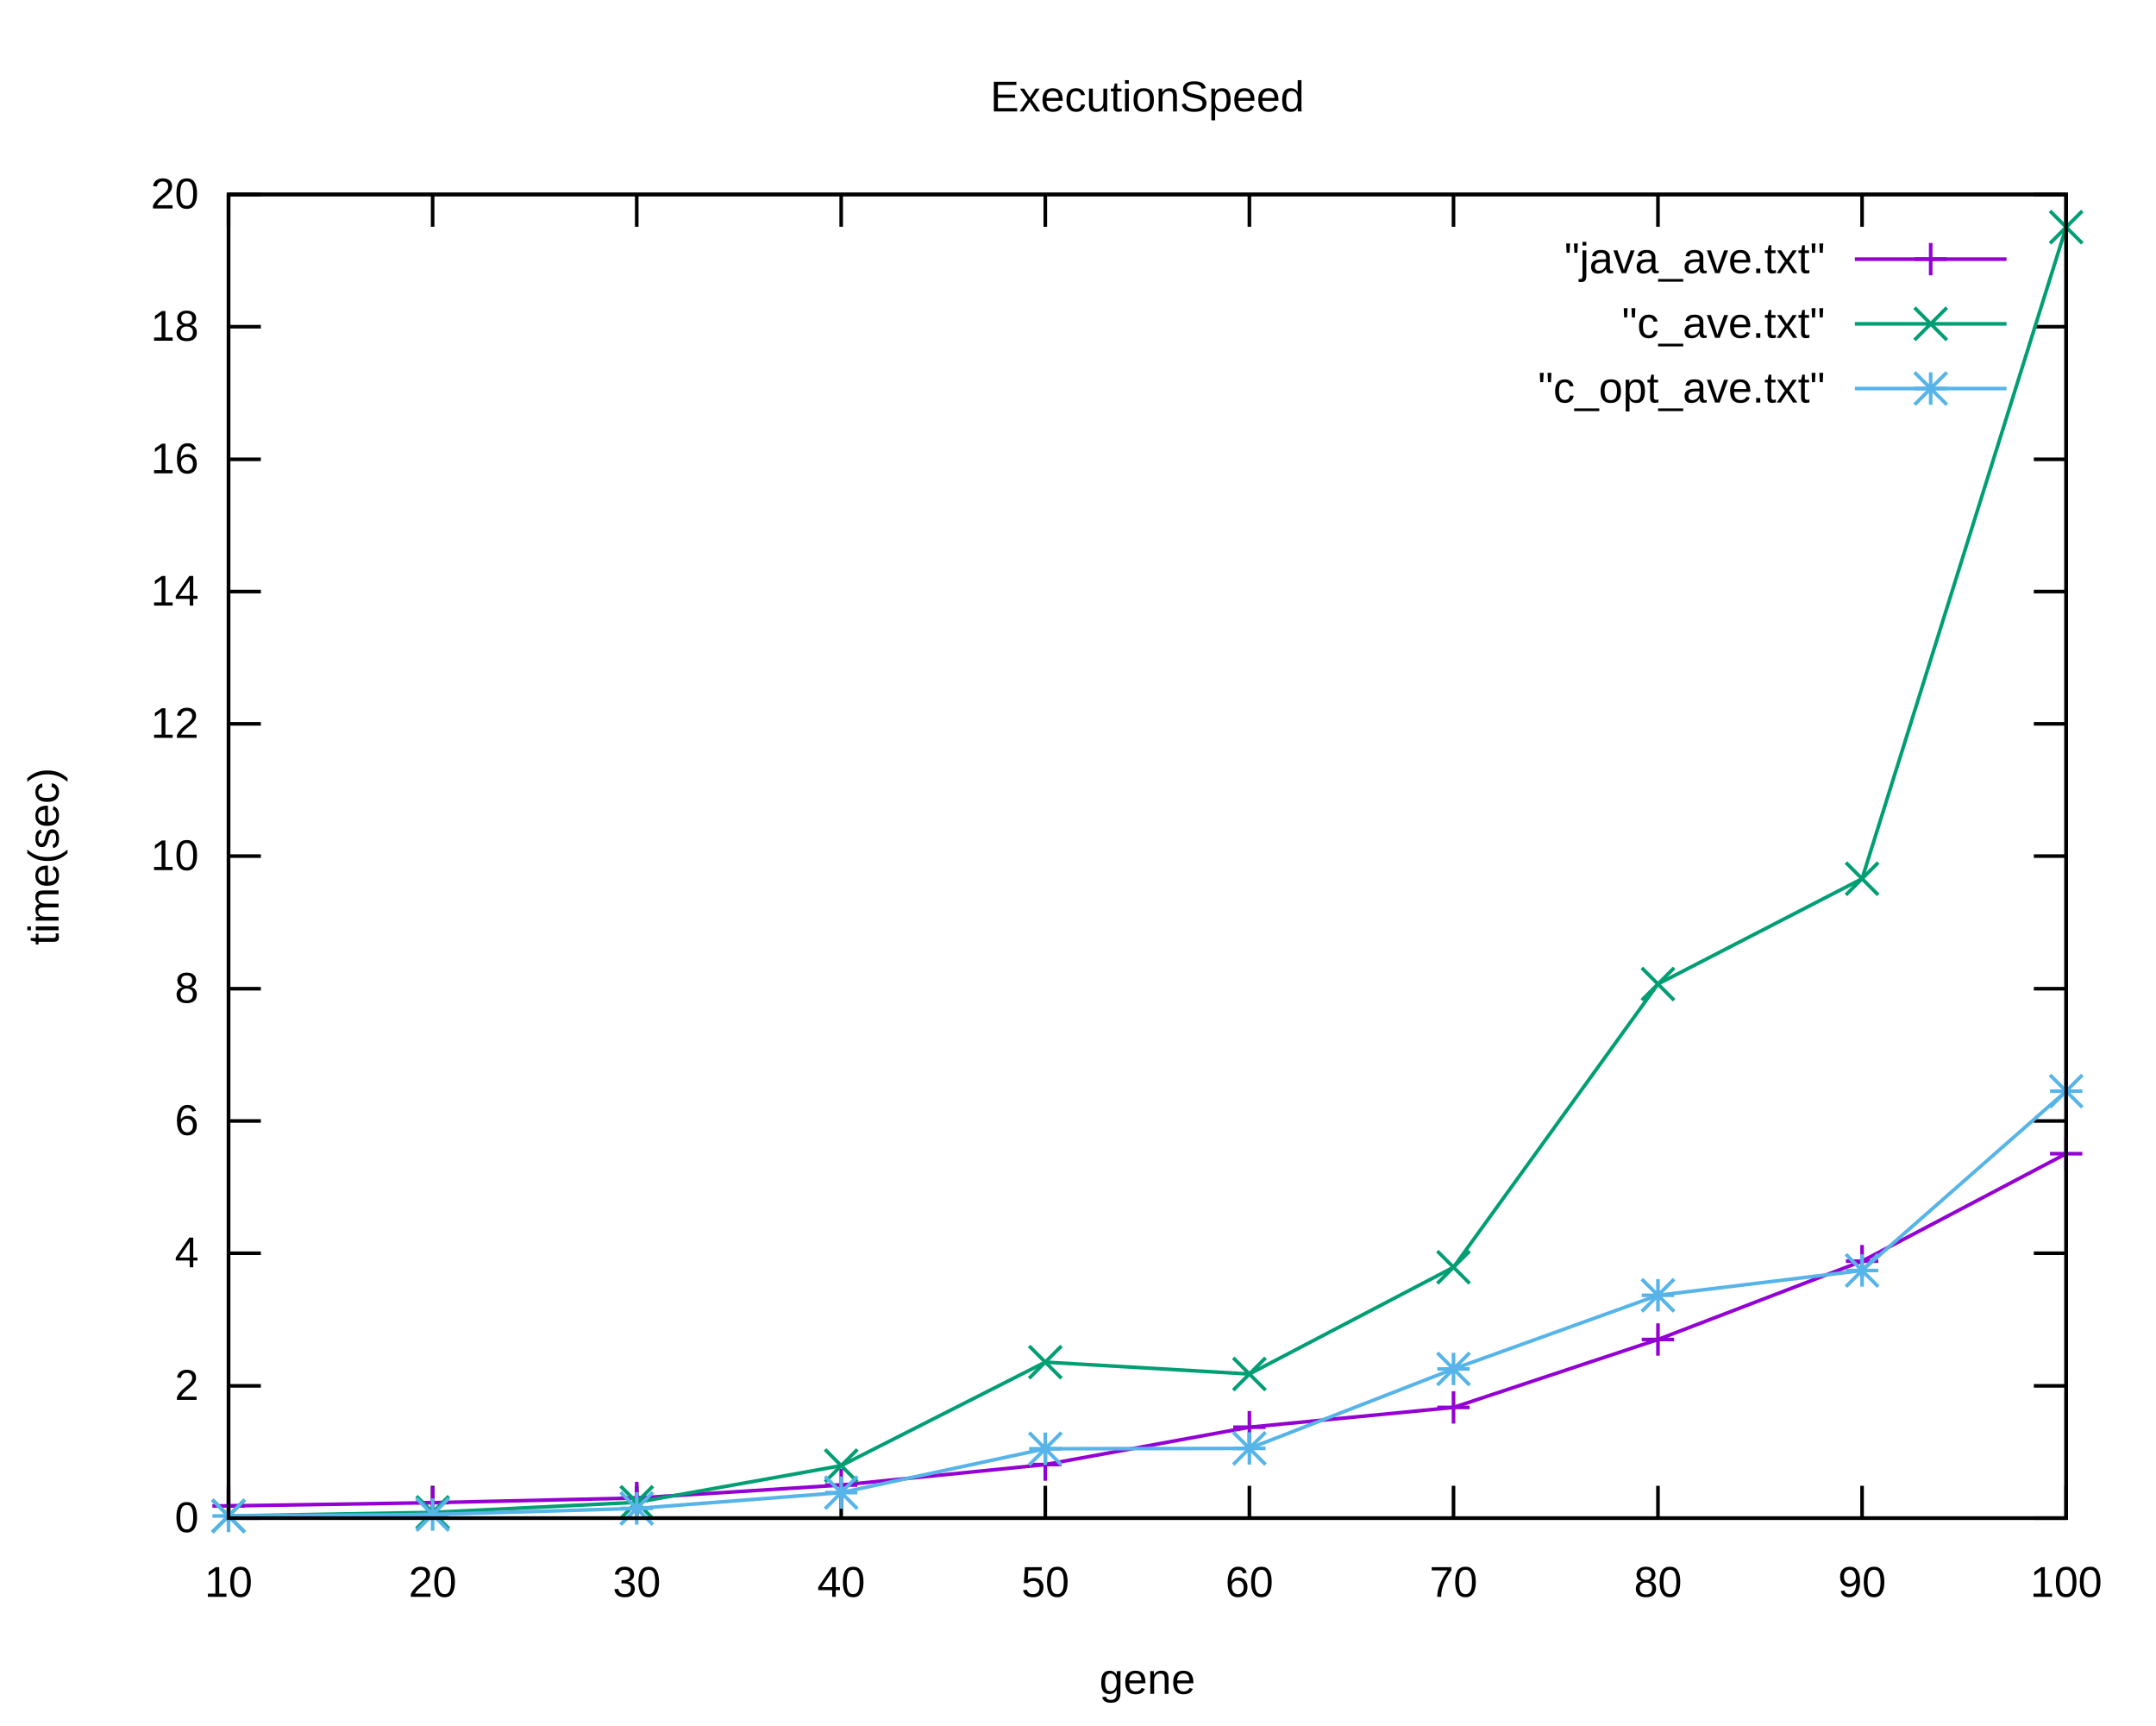
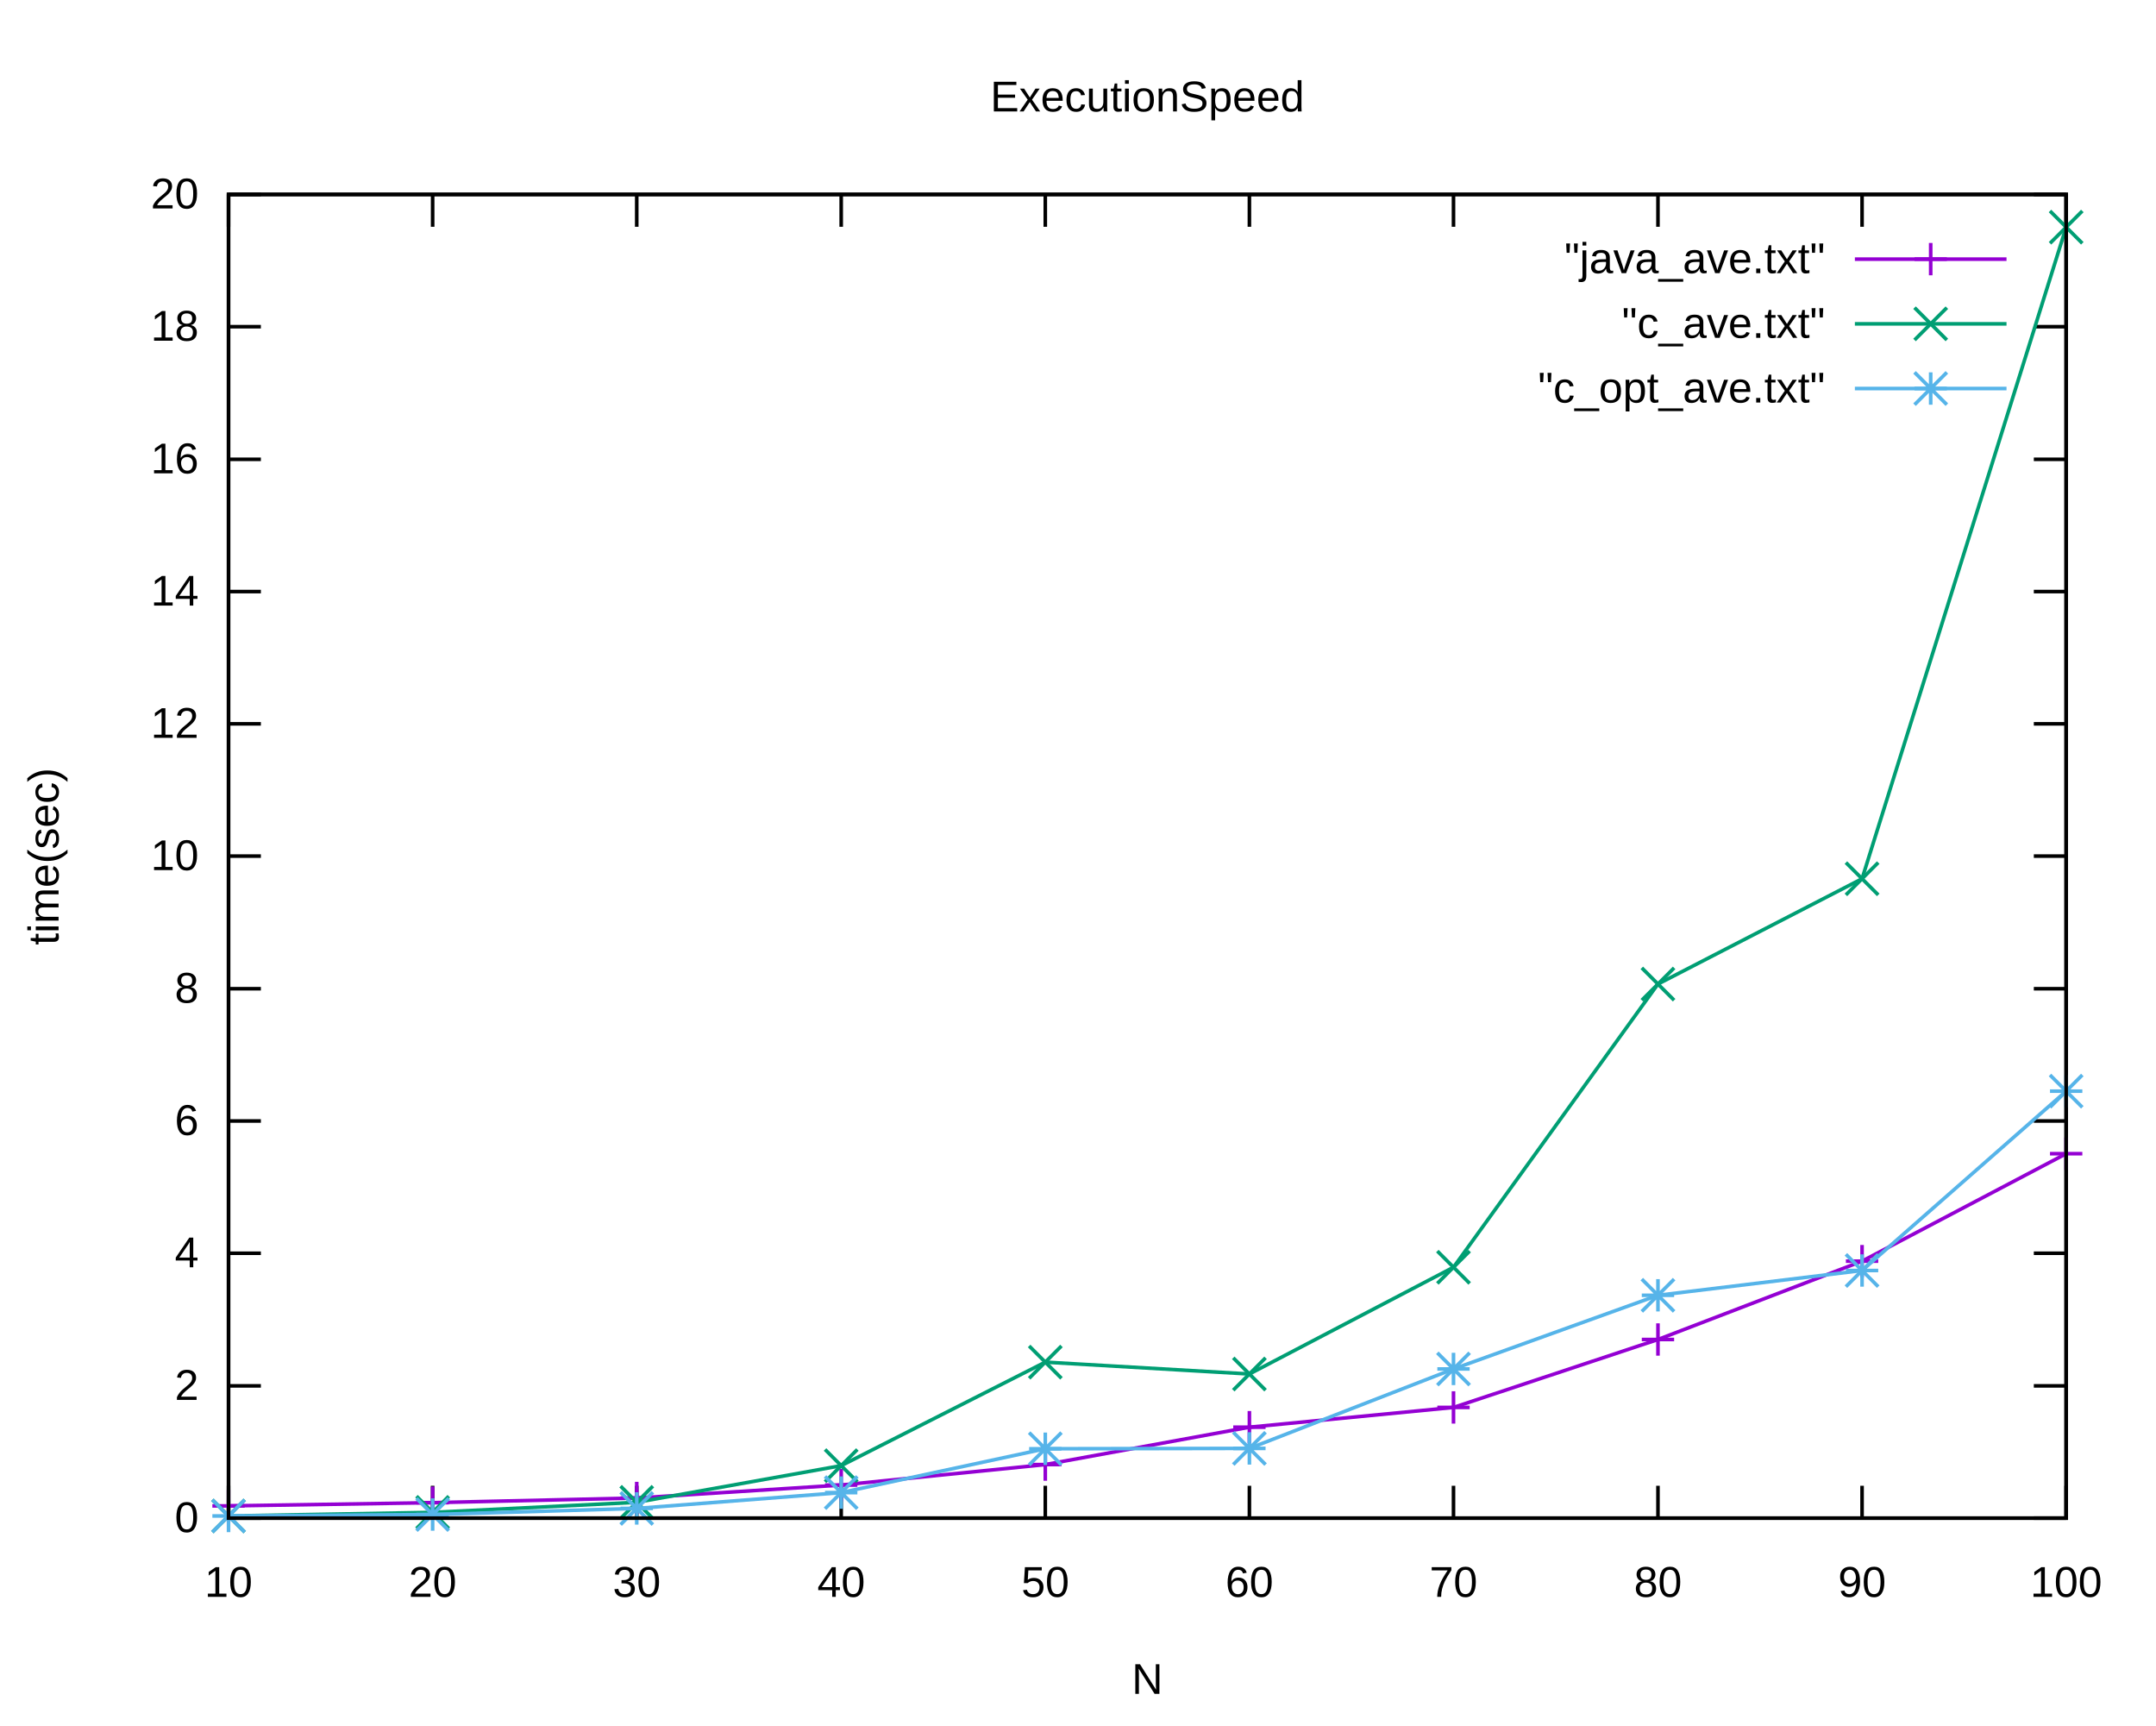
<svg xmlns="http://www.w3.org/2000/svg" xmlns:xlink="http://www.w3.org/1999/xlink" width="600" height="480" viewBox="0 0 600 480">
  <g id="gnuplot_canvas">
    <rect x="0" y="0" width="600" height="480" fill="none" />
    <defs>
      <circle id="gpDot" r="0.5" stroke-width="0.5" />
      <path id="gpPt0" stroke-width="0.222" stroke="currentColor" d="M-1,0 h2 M0,-1 v2" />
      <path id="gpPt1" stroke-width="0.222" stroke="currentColor" d="M-1,-1 L1,1 M1,-1 L-1,1" />
      <path id="gpPt2" stroke-width="0.222" stroke="currentColor" d="M-1,0 L1,0 M0,-1 L0,1 M-1,-1 L1,1 M-1,1 L1,-1" />
      <rect id="gpPt3" stroke-width="0.222" stroke="currentColor" x="-1" y="-1" width="2" height="2" />
      <rect id="gpPt4" stroke-width="0.222" stroke="currentColor" fill="currentColor" x="-1" y="-1" width="2" height="2" />
      <circle id="gpPt5" stroke-width="0.222" stroke="currentColor" cx="0" cy="0" r="1" />
      <use xlink:href="#gpPt5" id="gpPt6" fill="currentColor" stroke="none" />
      <path id="gpPt7" stroke-width="0.222" stroke="currentColor" d="M0,-1.33 L-1.33,0.67 L1.33,0.67 z" />
      <use xlink:href="#gpPt7" id="gpPt8" fill="currentColor" stroke="none" />
      <use xlink:href="#gpPt7" id="gpPt9" stroke="currentColor" transform="rotate(180)" />
      <use xlink:href="#gpPt9" id="gpPt10" fill="currentColor" stroke="none" />
      <use xlink:href="#gpPt3" id="gpPt11" stroke="currentColor" transform="rotate(45)" />
      <use xlink:href="#gpPt11" id="gpPt12" fill="currentColor" stroke="none" />
      <path id="gpPt13" stroke-width="0.222" stroke="currentColor" d="M0,1.330 L1.265,0.411 L0.782,-1.067 L-0.782,-1.076 L-1.265,0.411 z" />
      <use xlink:href="#gpPt13" id="gpPt14" fill="currentColor" stroke="none" />
      <filter id="textbox" filterUnits="objectBoundingBox" x="0" y="0" height="1" width="1">
        <feFlood flood-color="white" flood-opacity="1" result="bgnd" />
        <feComposite in="SourceGraphic" in2="bgnd" operator="atop" />
      </filter>
      <filter id="greybox" filterUnits="objectBoundingBox" x="0" y="0" height="1" width="1">
        <feFlood flood-color="lightgrey" flood-opacity="1" result="grey" />
        <feComposite in="SourceGraphic" in2="grey" operator="atop" />
      </filter>
    </defs>
    <g fill="none" color="white" stroke="currentColor" stroke-width="1.00" stroke-linecap="butt" stroke-linejoin="miter">
</g>
    <g fill="none" color="black" stroke="currentColor" stroke-width="1.00" stroke-linecap="butt" stroke-linejoin="miter">
      <path stroke="black" d="M63.6,422.4 L72.6,422.4 M575.0,422.4 L566.0,422.4  " />
      <g transform="translate(55.3,426.3)" stroke="none" fill="black" font-family="Arial" font-size="12.00" text-anchor="end">
        <text>
          <tspan font-family="Arial"> 0</tspan>
        </text>
      </g>
    </g>
    <g fill="none" color="black" stroke="currentColor" stroke-width="1.00" stroke-linecap="butt" stroke-linejoin="miter">
      <path stroke="black" d="M63.6,385.6 L72.6,385.6 M575.0,385.6 L566.0,385.6  " />
      <g transform="translate(55.3,389.5)" stroke="none" fill="black" font-family="Arial" font-size="12.00" text-anchor="end">
        <text>
          <tspan font-family="Arial"> 2</tspan>
        </text>
      </g>
    </g>
    <g fill="none" color="black" stroke="currentColor" stroke-width="1.00" stroke-linecap="butt" stroke-linejoin="miter">
      <path stroke="black" d="M63.6,348.7 L72.6,348.7 M575.0,348.7 L566.0,348.7  " />
      <g transform="translate(55.3,352.6)" stroke="none" fill="black" font-family="Arial" font-size="12.00" text-anchor="end">
        <text>
          <tspan font-family="Arial"> 4</tspan>
        </text>
      </g>
    </g>
    <g fill="none" color="black" stroke="currentColor" stroke-width="1.00" stroke-linecap="butt" stroke-linejoin="miter">
      <path stroke="black" d="M63.6,311.9 L72.6,311.9 M575.0,311.9 L566.0,311.9  " />
      <g transform="translate(55.3,315.8)" stroke="none" fill="black" font-family="Arial" font-size="12.00" text-anchor="end">
        <text>
          <tspan font-family="Arial"> 6</tspan>
        </text>
      </g>
    </g>
    <g fill="none" color="black" stroke="currentColor" stroke-width="1.00" stroke-linecap="butt" stroke-linejoin="miter">
      <path stroke="black" d="M63.6,275.1 L72.6,275.1 M575.0,275.1 L566.0,275.1  " />
      <g transform="translate(55.3,279.0)" stroke="none" fill="black" font-family="Arial" font-size="12.00" text-anchor="end">
        <text>
          <tspan font-family="Arial"> 8</tspan>
        </text>
      </g>
    </g>
    <g fill="none" color="black" stroke="currentColor" stroke-width="1.00" stroke-linecap="butt" stroke-linejoin="miter">
      <path stroke="black" d="M63.6,238.2 L72.6,238.2 M575.0,238.2 L566.0,238.2  " />
      <g transform="translate(55.3,242.1)" stroke="none" fill="black" font-family="Arial" font-size="12.00" text-anchor="end">
        <text>
          <tspan font-family="Arial"> 10</tspan>
        </text>
      </g>
    </g>
    <g fill="none" color="black" stroke="currentColor" stroke-width="1.00" stroke-linecap="butt" stroke-linejoin="miter">
      <path stroke="black" d="M63.6,201.4 L72.6,201.4 M575.0,201.4 L566.0,201.4  " />
      <g transform="translate(55.3,205.3)" stroke="none" fill="black" font-family="Arial" font-size="12.00" text-anchor="end">
        <text>
          <tspan font-family="Arial"> 12</tspan>
        </text>
      </g>
    </g>
    <g fill="none" color="black" stroke="currentColor" stroke-width="1.00" stroke-linecap="butt" stroke-linejoin="miter">
      <path stroke="black" d="M63.6,164.6 L72.6,164.6 M575.0,164.6 L566.0,164.6  " />
      <g transform="translate(55.3,168.5)" stroke="none" fill="black" font-family="Arial" font-size="12.00" text-anchor="end">
        <text>
          <tspan font-family="Arial"> 14</tspan>
        </text>
      </g>
    </g>
    <g fill="none" color="black" stroke="currentColor" stroke-width="1.00" stroke-linecap="butt" stroke-linejoin="miter">
      <path stroke="black" d="M63.6,127.8 L72.6,127.8 M575.0,127.8 L566.0,127.8  " />
      <g transform="translate(55.3,131.7)" stroke="none" fill="black" font-family="Arial" font-size="12.00" text-anchor="end">
        <text>
          <tspan font-family="Arial"> 16</tspan>
        </text>
      </g>
    </g>
    <g fill="none" color="black" stroke="currentColor" stroke-width="1.00" stroke-linecap="butt" stroke-linejoin="miter">
      <path stroke="black" d="M63.6,90.9 L72.6,90.9 M575.0,90.9 L566.0,90.9  " />
      <g transform="translate(55.3,94.8)" stroke="none" fill="black" font-family="Arial" font-size="12.00" text-anchor="end">
        <text>
          <tspan font-family="Arial"> 18</tspan>
        </text>
      </g>
    </g>
    <g fill="none" color="black" stroke="currentColor" stroke-width="1.00" stroke-linecap="butt" stroke-linejoin="miter">
      <path stroke="black" d="M63.6,54.1 L72.6,54.1 M575.0,54.1 L566.0,54.1  " />
      <g transform="translate(55.3,58.0)" stroke="none" fill="black" font-family="Arial" font-size="12.00" text-anchor="end">
        <text>
          <tspan font-family="Arial"> 20</tspan>
        </text>
      </g>
    </g>
    <g fill="none" color="black" stroke="currentColor" stroke-width="1.00" stroke-linecap="butt" stroke-linejoin="miter">
      <path stroke="black" d="M63.6,422.4 L63.6,413.4 M63.6,54.1 L63.6,63.1  " />
      <g transform="translate(63.6,444.3)" stroke="none" fill="black" font-family="Arial" font-size="12.00" text-anchor="middle">
        <text>
          <tspan font-family="Arial"> 10</tspan>
        </text>
      </g>
    </g>
    <g fill="none" color="black" stroke="currentColor" stroke-width="1.00" stroke-linecap="butt" stroke-linejoin="miter">
      <path stroke="black" d="M120.4,422.4 L120.4,413.4 M120.4,54.1 L120.4,63.1  " />
      <g transform="translate(120.4,444.3)" stroke="none" fill="black" font-family="Arial" font-size="12.00" text-anchor="middle">
        <text>
          <tspan font-family="Arial"> 20</tspan>
        </text>
      </g>
    </g>
    <g fill="none" color="black" stroke="currentColor" stroke-width="1.00" stroke-linecap="butt" stroke-linejoin="miter">
      <path stroke="black" d="M177.2,422.4 L177.2,413.4 M177.2,54.1 L177.2,63.1  " />
      <g transform="translate(177.2,444.3)" stroke="none" fill="black" font-family="Arial" font-size="12.00" text-anchor="middle">
        <text>
          <tspan font-family="Arial"> 30</tspan>
        </text>
      </g>
    </g>
    <g fill="none" color="black" stroke="currentColor" stroke-width="1.00" stroke-linecap="butt" stroke-linejoin="miter">
      <path stroke="black" d="M234.1,422.4 L234.1,413.4 M234.1,54.1 L234.1,63.1  " />
      <g transform="translate(234.1,444.3)" stroke="none" fill="black" font-family="Arial" font-size="12.00" text-anchor="middle">
        <text>
          <tspan font-family="Arial"> 40</tspan>
        </text>
      </g>
    </g>
    <g fill="none" color="black" stroke="currentColor" stroke-width="1.00" stroke-linecap="butt" stroke-linejoin="miter">
      <path stroke="black" d="M290.9,422.4 L290.9,413.4 M290.9,54.1 L290.9,63.1  " />
      <g transform="translate(290.9,444.3)" stroke="none" fill="black" font-family="Arial" font-size="12.00" text-anchor="middle">
        <text>
          <tspan font-family="Arial"> 50</tspan>
        </text>
      </g>
    </g>
    <g fill="none" color="black" stroke="currentColor" stroke-width="1.00" stroke-linecap="butt" stroke-linejoin="miter">
      <path stroke="black" d="M347.7,422.4 L347.7,413.4 M347.7,54.1 L347.7,63.1  " />
      <g transform="translate(347.7,444.3)" stroke="none" fill="black" font-family="Arial" font-size="12.00" text-anchor="middle">
        <text>
          <tspan font-family="Arial"> 60</tspan>
        </text>
      </g>
    </g>
    <g fill="none" color="black" stroke="currentColor" stroke-width="1.00" stroke-linecap="butt" stroke-linejoin="miter">
      <path stroke="black" d="M404.5,422.4 L404.5,413.4 M404.5,54.1 L404.5,63.1  " />
      <g transform="translate(404.5,444.3)" stroke="none" fill="black" font-family="Arial" font-size="12.00" text-anchor="middle">
        <text>
          <tspan font-family="Arial"> 70</tspan>
        </text>
      </g>
    </g>
    <g fill="none" color="black" stroke="currentColor" stroke-width="1.00" stroke-linecap="butt" stroke-linejoin="miter">
      <path stroke="black" d="M461.4,422.4 L461.4,413.4 M461.4,54.1 L461.4,63.1  " />
      <g transform="translate(461.4,444.3)" stroke="none" fill="black" font-family="Arial" font-size="12.00" text-anchor="middle">
        <text>
          <tspan font-family="Arial"> 80</tspan>
        </text>
      </g>
    </g>
    <g fill="none" color="black" stroke="currentColor" stroke-width="1.00" stroke-linecap="butt" stroke-linejoin="miter">
      <path stroke="black" d="M518.2,422.4 L518.2,413.4 M518.2,54.1 L518.2,63.1  " />
      <g transform="translate(518.2,444.3)" stroke="none" fill="black" font-family="Arial" font-size="12.00" text-anchor="middle">
        <text>
          <tspan font-family="Arial"> 90</tspan>
        </text>
      </g>
    </g>
    <g fill="none" color="black" stroke="currentColor" stroke-width="1.00" stroke-linecap="butt" stroke-linejoin="miter">
      <path stroke="black" d="M575.0,422.4 L575.0,413.4 M575.0,54.1 L575.0,63.1  " />
      <g transform="translate(575.0,444.3)" stroke="none" fill="black" font-family="Arial" font-size="12.00" text-anchor="middle">
        <text>
          <tspan font-family="Arial"> 100</tspan>
        </text>
      </g>
    </g>
    <g fill="none" color="black" stroke="currentColor" stroke-width="1.00" stroke-linecap="butt" stroke-linejoin="miter">
</g>
    <g fill="none" color="black" stroke="currentColor" stroke-width="1.00" stroke-linecap="butt" stroke-linejoin="miter">
      <path stroke="black" d="M63.6,54.1 L63.6,422.4 L575.0,422.4 L575.0,54.1 L63.6,54.1 Z  " />
    </g>
    <g fill="none" color="black" stroke="currentColor" stroke-width="1.00" stroke-linecap="butt" stroke-linejoin="miter">
      <g transform="translate(16.3,238.3) rotate(270)" stroke="none" fill="black" font-family="Arial" font-size="12.00" text-anchor="middle">
        <text>
          <tspan font-family="Arial">time(sec)</tspan>
        </text>
      </g>
    </g>
    <g fill="none" color="black" stroke="currentColor" stroke-width="1.00" stroke-linecap="butt" stroke-linejoin="miter">
      <g transform="translate(319.3,471.3)" stroke="none" fill="black" font-family="Arial" font-size="12.00" text-anchor="middle">
        <text>
-           <tspan font-family="Arial">gene</tspan>
+           <tspan font-family="Arial">N</tspan>
        </text>
      </g>
    </g>
    <g fill="none" color="black" stroke="currentColor" stroke-width="1.00" stroke-linecap="butt" stroke-linejoin="miter">
      <g transform="translate(319.3,31.0)" stroke="none" fill="black" font-family="Arial" font-size="12.00" text-anchor="middle">
        <text>
          <tspan font-family="Arial">ExecutionSpeed</tspan>
        </text>
      </g>
    </g>
    <g id="gnuplot_plot_1">
      <g fill="none" color="black" stroke="currentColor" stroke-width="1.00" stroke-linecap="butt" stroke-linejoin="miter">
        <g transform="translate(507.9,76.0)" stroke="none" fill="black" font-family="Arial" font-size="12.00" text-anchor="end">
          <text>"java_ave.txt"</text>
        </g>
      </g>
      <g fill="none" color="black" stroke="currentColor" stroke-width="1.00" stroke-linecap="butt" stroke-linejoin="miter">
        <path stroke="rgb(148,   0, 211)" d="M516.2,72.1 L558.4,72.1 M63.6,419.0 L120.4,418.1 L177.2,416.8 L234.1,413.2 L290.9,407.5 L347.7,397.1   L404.5,391.6 L461.4,372.7 L518.2,350.9 L575.0,321.0  " />
        <use xlink:href="#gpPt0" transform="translate(63.6,419.0) scale(4.50)" color="rgb(148,   0, 211)" />
        <use xlink:href="#gpPt0" transform="translate(120.4,418.1) scale(4.50)" color="rgb(148,   0, 211)" />
        <use xlink:href="#gpPt0" transform="translate(177.2,416.8) scale(4.50)" color="rgb(148,   0, 211)" />
        <use xlink:href="#gpPt0" transform="translate(234.1,413.2) scale(4.50)" color="rgb(148,   0, 211)" />
        <use xlink:href="#gpPt0" transform="translate(290.9,407.5) scale(4.50)" color="rgb(148,   0, 211)" />
        <use xlink:href="#gpPt0" transform="translate(347.7,397.1) scale(4.50)" color="rgb(148,   0, 211)" />
        <use xlink:href="#gpPt0" transform="translate(404.5,391.6) scale(4.50)" color="rgb(148,   0, 211)" />
        <use xlink:href="#gpPt0" transform="translate(461.4,372.7) scale(4.50)" color="rgb(148,   0, 211)" />
        <use xlink:href="#gpPt0" transform="translate(518.2,350.9) scale(4.50)" color="rgb(148,   0, 211)" />
        <use xlink:href="#gpPt0" transform="translate(575.0,321.0) scale(4.50)" color="rgb(148,   0, 211)" />
        <use xlink:href="#gpPt0" transform="translate(537.3,72.1) scale(4.50)" color="rgb(148,   0, 211)" />
      </g>
    </g>
    <g id="gnuplot_plot_2">
      <g fill="none" color="black" stroke="currentColor" stroke-width="1.00" stroke-linecap="butt" stroke-linejoin="miter">
        <g transform="translate(507.9,94.0)" stroke="none" fill="black" font-family="Arial" font-size="12.00" text-anchor="end">
          <text>"c_ave.txt"</text>
        </g>
      </g>
      <g fill="none" color="black" stroke="currentColor" stroke-width="1.00" stroke-linecap="butt" stroke-linejoin="miter">
        <path stroke="rgb(  0, 158, 115)" d="M516.2,90.1 L558.4,90.1 M63.6,421.8 L120.4,420.8 L177.2,418.0 L234.1,407.8 L290.9,379.0 L347.7,382.3   L404.5,352.6 L461.4,273.8 L518.2,244.5 L575.0,63.2  " />
        <use xlink:href="#gpPt1" transform="translate(63.6,421.8) scale(4.50)" color="rgb(  0, 158, 115)" />
        <use xlink:href="#gpPt1" transform="translate(120.4,420.8) scale(4.50)" color="rgb(  0, 158, 115)" />
        <use xlink:href="#gpPt1" transform="translate(177.2,418.0) scale(4.50)" color="rgb(  0, 158, 115)" />
        <use xlink:href="#gpPt1" transform="translate(234.1,407.8) scale(4.50)" color="rgb(  0, 158, 115)" />
        <use xlink:href="#gpPt1" transform="translate(290.9,379.0) scale(4.50)" color="rgb(  0, 158, 115)" />
        <use xlink:href="#gpPt1" transform="translate(347.7,382.3) scale(4.50)" color="rgb(  0, 158, 115)" />
        <use xlink:href="#gpPt1" transform="translate(404.5,352.6) scale(4.50)" color="rgb(  0, 158, 115)" />
        <use xlink:href="#gpPt1" transform="translate(461.4,273.8) scale(4.50)" color="rgb(  0, 158, 115)" />
        <use xlink:href="#gpPt1" transform="translate(518.2,244.5) scale(4.50)" color="rgb(  0, 158, 115)" />
        <use xlink:href="#gpPt1" transform="translate(575.0,63.2) scale(4.50)" color="rgb(  0, 158, 115)" />
        <use xlink:href="#gpPt1" transform="translate(537.3,90.1) scale(4.50)" color="rgb(  0, 158, 115)" />
      </g>
    </g>
    <g id="gnuplot_plot_3">
      <g fill="none" color="black" stroke="currentColor" stroke-width="1.00" stroke-linecap="butt" stroke-linejoin="miter">
        <g transform="translate(507.9,112.0)" stroke="none" fill="black" font-family="Arial" font-size="12.00" text-anchor="end">
          <text>"c_opt_ave.txt"</text>
        </g>
      </g>
      <g fill="none" color="black" stroke="currentColor" stroke-width="1.00" stroke-linecap="butt" stroke-linejoin="miter">
        <path stroke="rgb( 86, 180, 233)" d="M516.2,108.1 L558.4,108.1 M63.6,421.8 L120.4,421.4 L177.2,419.7 L234.1,415.3 L290.9,403.1 L347.7,403.0   L404.5,380.9 L461.4,360.4 L518.2,353.5 L575.0,303.6  " />
        <use xlink:href="#gpPt2" transform="translate(63.6,421.8) scale(4.50)" color="rgb( 86, 180, 233)" />
        <use xlink:href="#gpPt2" transform="translate(120.4,421.4) scale(4.50)" color="rgb( 86, 180, 233)" />
        <use xlink:href="#gpPt2" transform="translate(177.2,419.7) scale(4.50)" color="rgb( 86, 180, 233)" />
        <use xlink:href="#gpPt2" transform="translate(234.1,415.3) scale(4.50)" color="rgb( 86, 180, 233)" />
        <use xlink:href="#gpPt2" transform="translate(290.9,403.1) scale(4.50)" color="rgb( 86, 180, 233)" />
        <use xlink:href="#gpPt2" transform="translate(347.7,403.0) scale(4.50)" color="rgb( 86, 180, 233)" />
        <use xlink:href="#gpPt2" transform="translate(404.5,380.9) scale(4.50)" color="rgb( 86, 180, 233)" />
        <use xlink:href="#gpPt2" transform="translate(461.4,360.4) scale(4.50)" color="rgb( 86, 180, 233)" />
        <use xlink:href="#gpPt2" transform="translate(518.2,353.5) scale(4.50)" color="rgb( 86, 180, 233)" />
        <use xlink:href="#gpPt2" transform="translate(575.0,303.6) scale(4.50)" color="rgb( 86, 180, 233)" />
        <use xlink:href="#gpPt2" transform="translate(537.3,108.1) scale(4.50)" color="rgb( 86, 180, 233)" />
      </g>
    </g>
    <g fill="none" color="white" stroke="rgb( 86, 180, 233)" stroke-width="2.00" stroke-linecap="butt" stroke-linejoin="miter">
</g>
    <g fill="none" color="black" stroke="currentColor" stroke-width="2.00" stroke-linecap="butt" stroke-linejoin="miter">
</g>
    <g fill="none" color="black" stroke="black" stroke-width="1.00" stroke-linecap="butt" stroke-linejoin="miter">
</g>
    <g fill="none" color="black" stroke="currentColor" stroke-width="1.00" stroke-linecap="butt" stroke-linejoin="miter">
      <path stroke="black" d="M63.6,54.1 L63.6,422.4 L575.0,422.4 L575.0,54.1 L63.6,54.1 Z  " />
    </g>
    <g fill="none" color="black" stroke="currentColor" stroke-width="1.00" stroke-linecap="butt" stroke-linejoin="miter">
</g>
  </g>
</svg>
